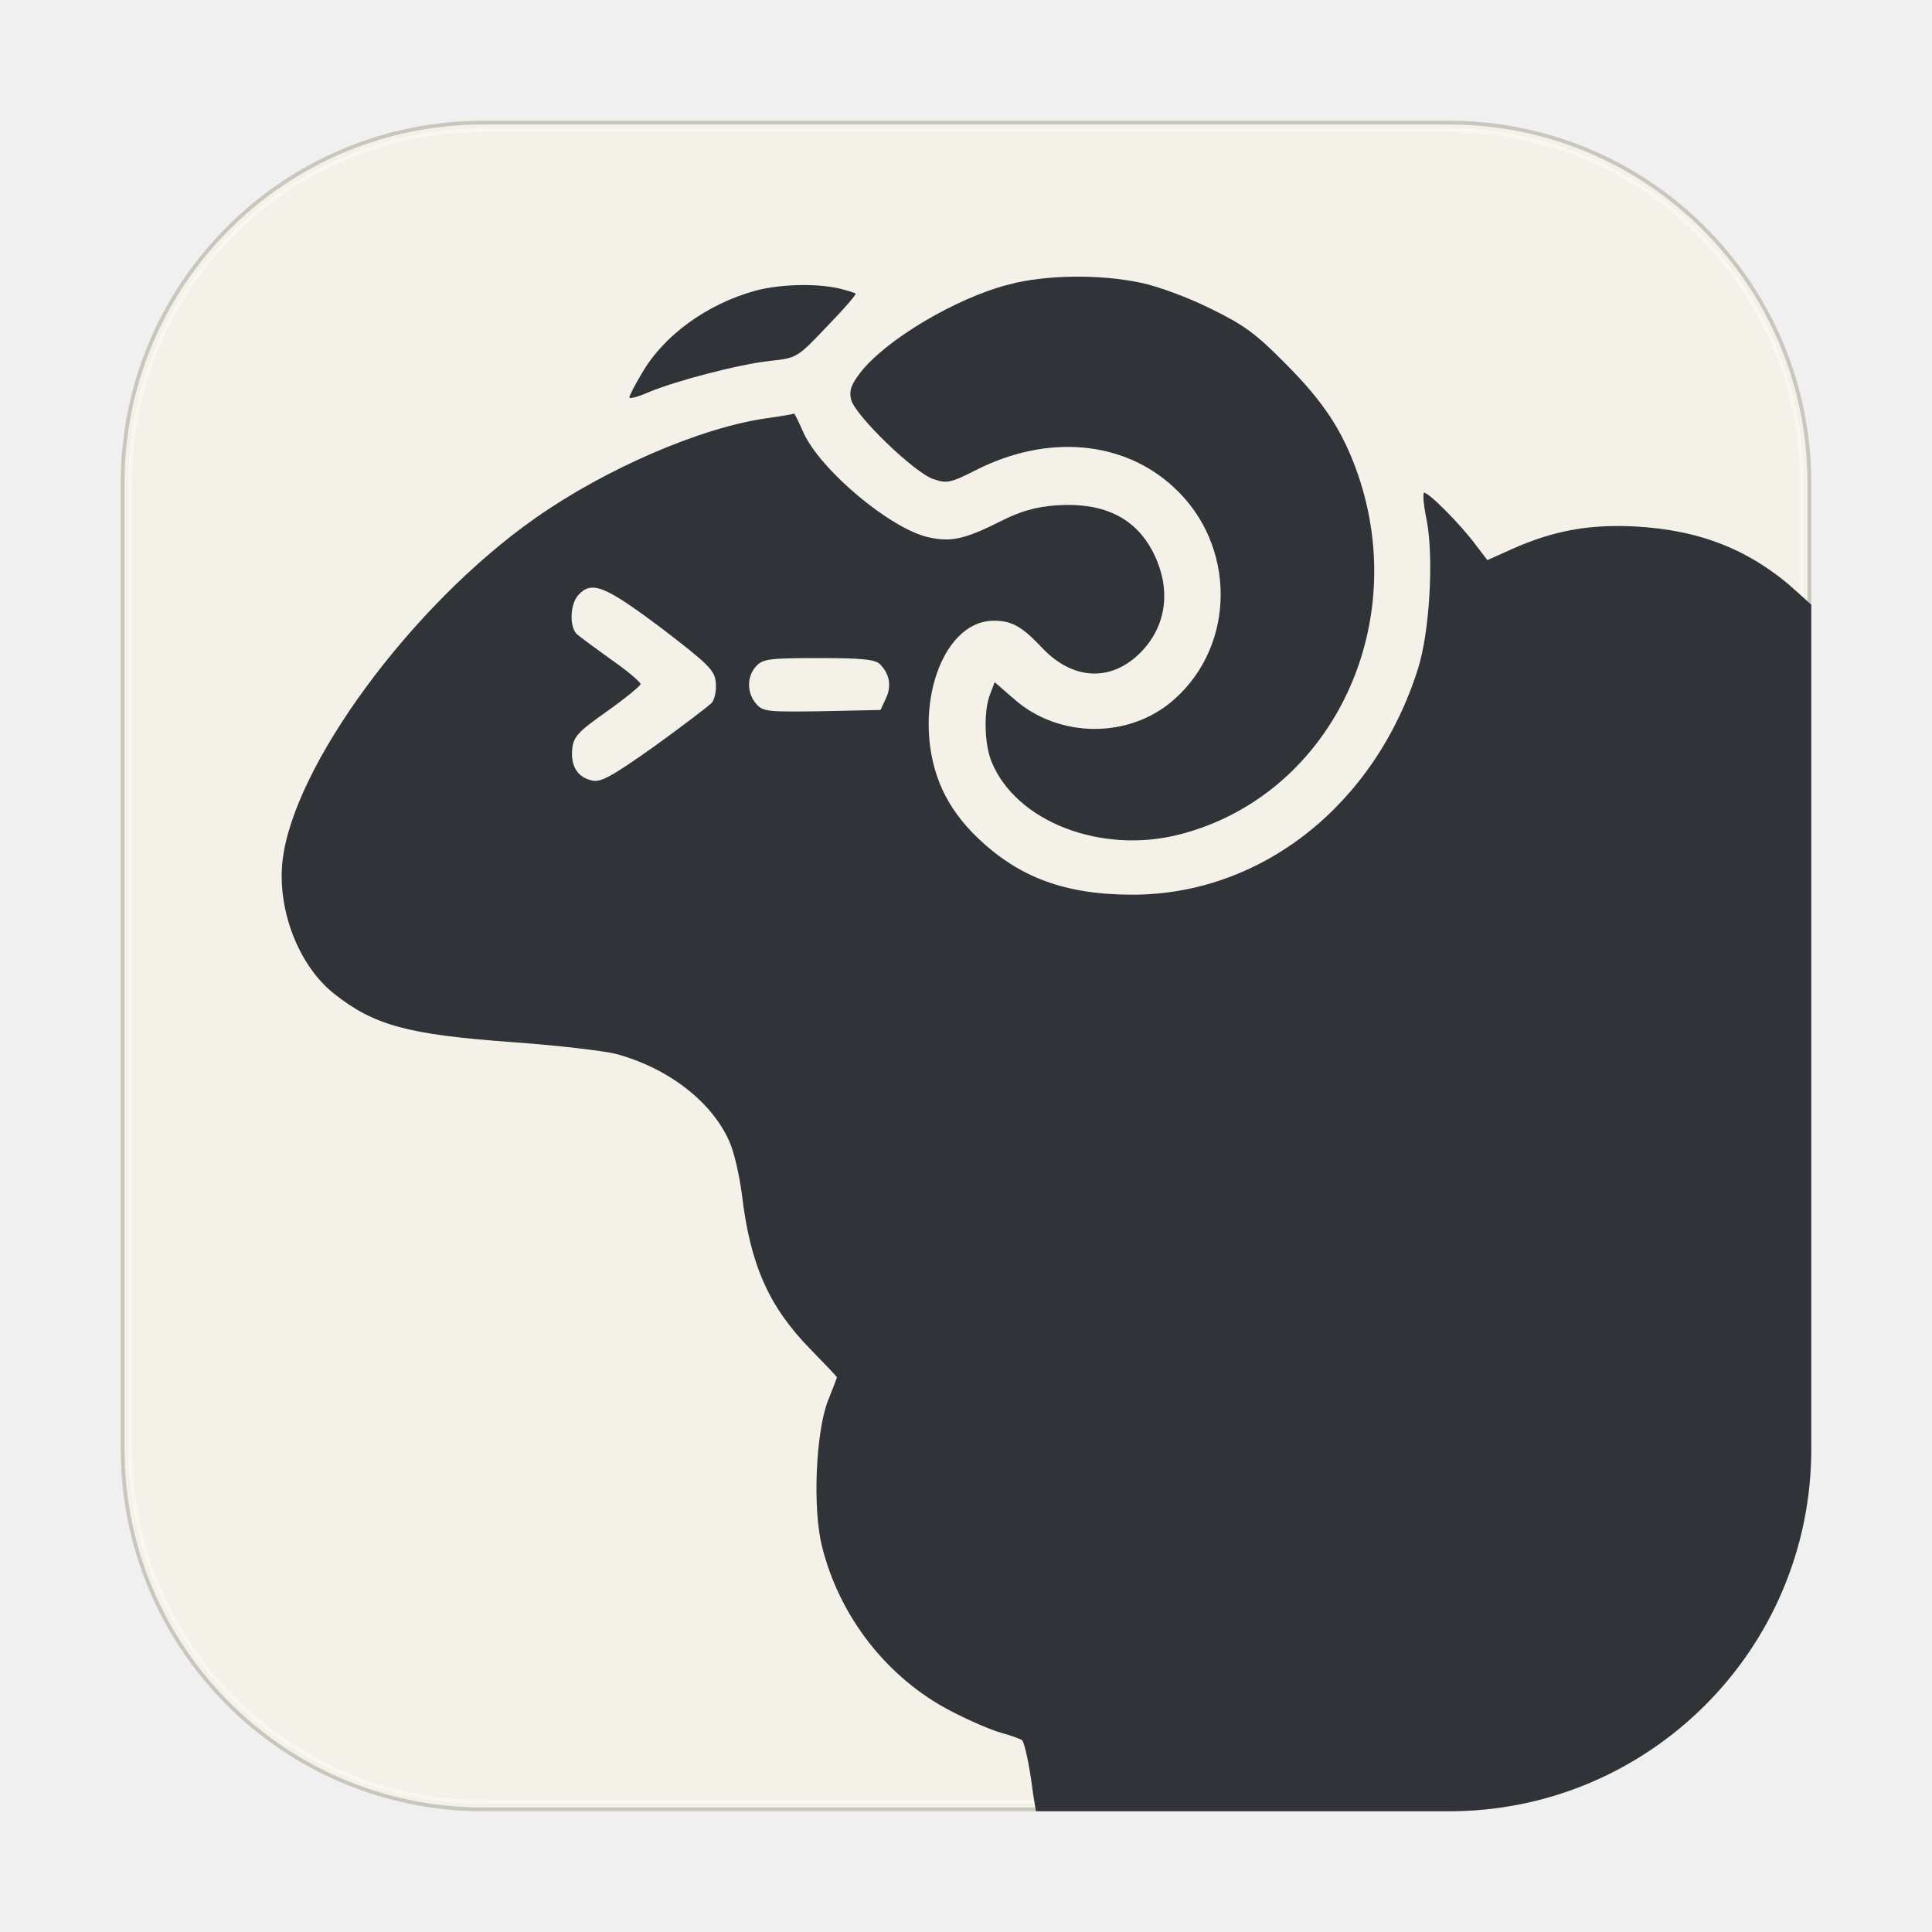
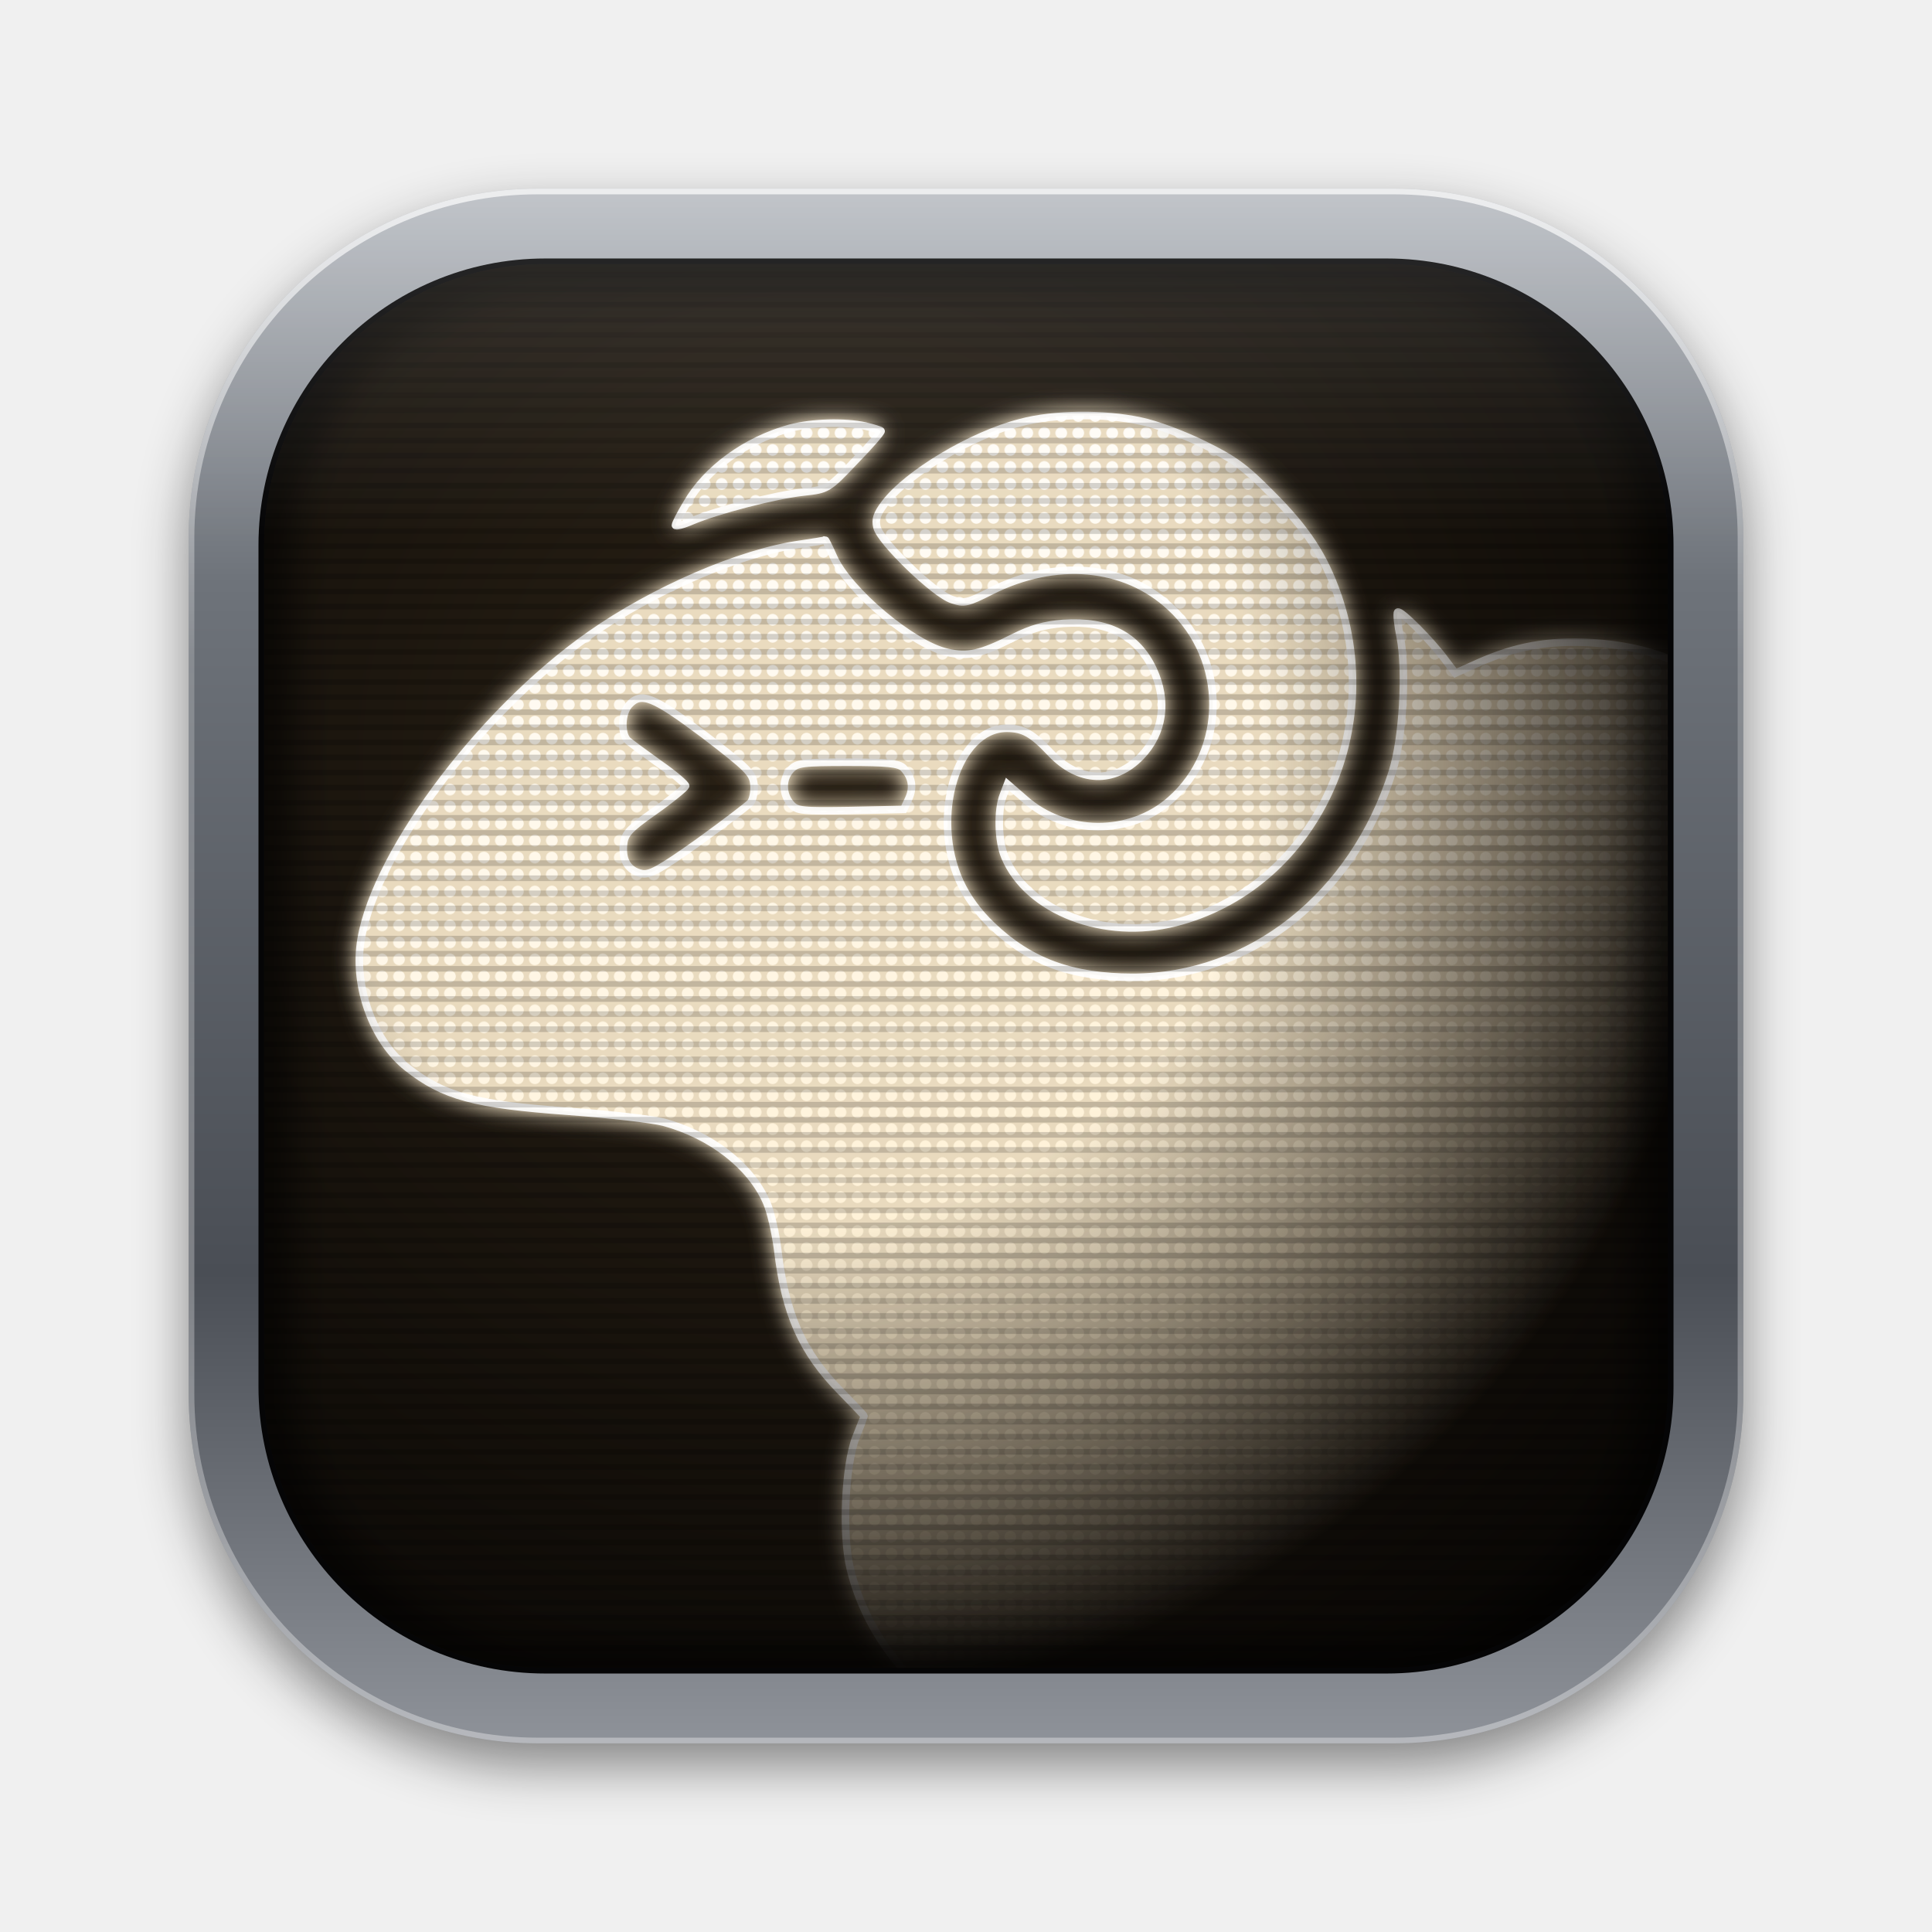
<svg xmlns="http://www.w3.org/2000/svg" width="1024" height="1024" viewBox="0 0 1024 1024" role="img" aria-labelledby="title desc">
  <defs>
+     <path id="ram" d="M540.8 224 c-25.8 6.6 -59.8 27 -71.8 42.8 -4.2 5.6 -5.2 8.4 -4.2 12.6 1.8 7.6 30.8 35.6 39.8 38.4 6.4 2.2 8.2 1.8 20.8 -4.6 34.2 -17.2 70.8 -14 95 8.6 30 27.6 30 75.8 0 102.2 -21.4 19 -55.6 18.8 -77.2 -0.4 l-9.2 -8 -2.2 5.8 c-3.2 8 -2.8 24.4 0.8 32.8 12 28.8 52.8 44.4 90.4 34.8 72 -18.4 111.8 -98.8 86 -173.6 -7.2 -20.6 -16.2 -34.6 -35 -53.4 -14.2 -14.4 -20 -18.6 -36 -26.4 -10.4 -5.2 -25.4 -10.8 -33.4 -12.4 -19.2 -4.2 -46 -4 -63.8 0.8z M418.6 227 c-23.2 6.4 -44.2 21.6 -54.6 39.8 -3.4 5.6 -6 10.8 -6 11.6 0 0.8 4 -0.2 9 -2.4 13.2 -5.6 44 -13.6 58.8 -15.2 12.8 -1.4 13 -1.4 27.4 -16.6 8 -8.2 14.2 -15.4 13.8 -15.8 -0.4 -0.4 -4.2 -1.6 -8.4 -2.6 -11 -2.4 -28 -2 -40 1.2z M424.4 288.4 c-31.8 4.4 -78 24.4 -111.8 48.2 -59.8 42 -117 120 -121.8 165.6 -2.4 23.6 8 50.2 25 63.6 19.2 15.2 35.6 19.6 85.2 23.2 22 1.6 44.8 4.2 50.8 5.8 25 6.8 46 23 54.4 42.2 2.2 4.8 4.8 16.2 6 25.4 4 34 13 54.2 33.2 74.8 6.8 7 12.6 13 12.6 13.4 0 0.2 -2 5.4 -4.4 11.4 -5.8 15.2 -7.4 51.8 -2.8 70 8.4 34 31.6 63.6 62.2 79.4 8.8 4.6 19.6 9.2 24 10.4 4.4 1.2 9 2.8 10.2 3.6 1 1 3 9.6 4.4 19.2 1.2 9.6 2.8 18.4 3.4 19.4 0.8 1.2 83 2 226.2 2 l224.8 -0 0 -316.8 0 -317 -11 3.8 c-16.8 5.8 -28.6 13.6 -46.4 30.8 l-16.6 15.6 -10.8 -9.8 c-22.2 -20.4 -46.6 -30.2 -78.2 -32 -22.6 -1.2 -39.8 2 -59.6 10.8 l-12 5.4 -5.2 -6.8 c-7.4 -10.2 -24 -26.8 -25.4 -25.6 -0.6 0.8 0 6.8 1.4 13.4 3.4 17.8 1.4 53.6 -4.2 71.2 -20.6 65.6 -75.4 109 -137.6 109 -32.2 -0 -54.6 -8.2 -74.6 -27.4 -7.4 -7 -13.2 -15 -17 -23.2 -15.8 -34.6 -1.6 -81.4 24.8 -81.4 8.8 -0 13.6 2.8 23.4 13.2 14.8 15.6 33.4 16.4 47.6 1.8 12 -12.4 14.4 -29.4 6.6 -46.2 -8.4 -18 -24 -26 -47.6 -24.4 -10 0.8 -17 2.8 -26.2 7.4 -17.8 9 -24.4 10.4 -35.2 8 -18.4 -4 -52.4 -32.6 -60.4 -50.6 -2.2 -5 -4.2 -9 -4.4 -9 -0.2 0.2 -6 1.2 -13 2.2z m-51.2 101 c23 17.6 25.8 20.4 26.4 26.2 0.4 3.6 -0.4 8 -1.8 9.8 -1.4 1.6 -13.8 11 -27.6 21 -20.6 14.6 -26 17.6 -30.2 16.6 -7 -1.6 -10.2 -6.8 -9.6 -14.8 0.6 -6.2 2.4 -8.4 16.6 -18.4 8.8 -6.2 16 -12.2 16.4 -13.2 0.2 -0.8 -6 -6.2 -13.8 -11.6 -7.8 -5.6 -15.4 -11.2 -17 -12.6 -3.6 -3.8 -3.2 -14.4 0.8 -18.8 6.4 -7 12.6 -4.6 39.8 15.8z m105.6 17.6 c4.6 4.8 5.6 10.4 2.8 16.4 l-2.6 5.6 -28.2 0.6 c-26 0.4 -28.4 0.2 -31.6 -3.4 -4.6 -5.2 -4.8 -13.2 -0.2 -18.2 3.2 -3.6 6.4 -4 30.2 -4 21 -0 27.2 0.6 29.6 3z" />
    <clipPath id="tile-clip">
-       <rect x="64" y="64" width="896" height="896" rx="192" />
+       <rect x="100" y="100" width="824" height="824" rx="185" />
    </clipPath>
-     <path id="ram" d="M2794 3710 c-129 -33 -299 -135 -359 -214 -21 -28 -26 -42 -21 -63 9 -38 154 -178 199 -192 32 -11 41 -9 104 23 171 86 354 70 475 -43 150 -138 150 -379 0 -511 -107 -95 -278 -94 -386 2 l-46 40 -11 -29 c-16 -40 -14 -122 4 -164 60 -144 264 -222 452 -174 360 92 559 494 430 868 -36 103 -81 173 -175 267 -71 72 -100 93 -180 132 -52 26 -127 54 -167 62 -96 21 -230 20 -319 -4z M2183 3695 c-116 -32 -221 -108 -273 -199 -17 -28 -30 -54 -30 -58 0 -4 20 1 45 12 66 28 220 68 294 76 64 7 65 7 137 83 40 41 71 77 69 79 -2 2 -21 8 -42 13 -55 12 -140 10 -200 -6z M2212 3388 c-159 -22 -390 -122 -559 -241 -299 -210 -585 -600 -609 -828 -12 -118 40 -251 125 -318 96 -76 178 -98 426 -116 110 -8 224 -21 254 -29 125 -34 230 -115 272 -211 11 -24 24 -81 30 -127 20 -170 65 -271 166 -374 34 -35 63 -65 63 -67 0 -1 -10 -27 -22 -57 -29 -76 -37 -259 -14 -350 42 -170 158 -318 311 -397 44 -23 98 -46 120 -52 22 -6 45 -14 51 -18 5 -5 15 -48 22 -96 6 -48 14 -92 17 -97 4 -6 415 -10 1131 -10 l1124 0 0 1584 0 1585 -55 -19 c-84 -29 -143 -68 -232 -154 l-83 -78 -54 49 c-111 102 -233 151 -391 160 -113 6 -199 -10 -298 -54 l-60 -27 -26 34 c-37 51 -120 134 -127 128 -3 -4 0 -34 7 -67 17 -89 7 -268 -21 -356 -103 -328 -377 -545 -688 -545 -161 0 -273 41 -373 137 -37 35 -66 75 -85 116 -79 173 -8 407 124 407 44 0 68 -14 117 -66 74 -78 167 -82 238 -9 60 62 72 147 33 231 -42 90 -120 130 -238 122 -50 -4 -85 -14 -131 -37 -89 -45 -122 -52 -176 -40 -92 20 -262 163 -302 253 -11 25 -21 45 -22 45 -1 -1 -30 -6 -65 -11z m-256 -505 c115 -88 129 -102 132 -131 2 -18 -2 -40 -9 -49 -7 -8 -69 -55 -138 -105 -103 -73 -130 -88 -151 -83 -35 8 -51 34 -48 74 3 31 12 42 83 92 44 31 80 61 82 66 1 4 -30 31 -69 58 -39 28 -77 56 -85 63 -18 19 -16 72 4 94 32 35 63 23 199 -79z m528 -88 c23 -24 28 -52 14 -82 l-13 -28 -141 -3 c-130 -2 -142 -1 -158 17 -23 26 -24 66 -1 91 16 18 32 20 151 20 105 0 136 -3 148 -15z" />
+     <clipPath id="screen-clip">
+       <rect x="140" y="140" width="744" height="744" rx="149" />
+     </clipPath>
+     <filter id="drop-shadow" x="-20%" y="-20%" width="140%" height="140%">
+       <feGaussianBlur stdDeviation="14" />
+     </filter>
+     <filter id="glow" x="-20%" y="-20%" width="140%" height="140%">
+       <feGaussianBlur in="SourceGraphic" stdDeviation="1.5" result="near" />
+       <feGaussianBlur in="SourceGraphic" stdDeviation="6" result="far" />
+       <feMerge>
+         <feMergeNode in="far" />
+         <feMergeNode in="far" />
+         <feMergeNode in="near" />
+         <feMergeNode in="SourceGraphic" />
+       </feMerge>
+     </filter>
+     <filter id="soften" x="-5%" y="-5%" width="110%" height="110%">
+       <feGaussianBlur stdDeviation="10" />
+     </filter>
+     <linearGradient id="bezel" x1="0" y1="0" x2="0" y2="1">
+       <stop offset="0" stop-color="#b4b8be" />
+       <stop offset=".25" stop-color="#6e737a" />
+       <stop offset=".7" stop-color="#4a4e55" />
+       <stop offset="1" stop-color="#8d9198" />
+     </linearGradient>
+     <radialGradient id="screen" cx=".4" cy=".35" r=".8">
+       <stop offset="0" stop-color="#2b2216" />
+       <stop offset="1" stop-color="#080604" />
+     </radialGradient>
+     <linearGradient id="phosphor" x1="0" y1="0" x2=".2" y2=".7">
+       <stop offset="0" stop-color="#ffffff" />
+       <stop offset="1" stop-color="#fff0d2" />
+     </linearGradient>
+     <linearGradient id="gloss" x1="0" y1="0" x2="0" y2="1">
+       <stop offset="0" stop-color="#fff" stop-opacity=".16" />
+       <stop offset=".45" stop-color="#fff" stop-opacity="0" />
+     </linearGradient>
+     <linearGradient id="rim" x1="0" y1="0" x2="0" y2="1">
+       <stop offset="0" stop-color="#fff" stop-opacity=".7" />
+       <stop offset=".3" stop-color="#fff" stop-opacity=".2" />
+       <stop offset="1" stop-color="#fff" stop-opacity=".35" />
+     </linearGradient>
+     <radialGradient id="head-fade" cx="420" cy="400" r="500" gradientUnits="userSpaceOnUse">
+       <stop offset=".5" stop-color="#fff" />
+       <stop offset="1" stop-color="#fff" stop-opacity="0" />
+     </radialGradient>
+     <mask id="head-fade-mask">
+       <rect width="1024" height="1024" fill="url(#head-fade)" />
+     </mask>
+     <pattern id="dots" width="9" height="9" patternUnits="userSpaceOnUse">
+       <circle cx="4.5" cy="4.5" r="3.1" fill="#fff" />
+     </pattern>
+     <mask id="dots-mask">
+       <rect width="1024" height="1024" fill="url(#dots)" />
+     </mask>
+     <pattern id="scanlines" width="8" height="8" patternUnits="userSpaceOnUse">
+       <rect width="8" height="3" fill="#000" opacity=".28" />
+     </pattern>
  </defs>
-   <rect x="64" y="64" width="896" height="896" rx="192" fill="#f4f1e9" />
-   <rect x="65" y="65" width="894" height="894" rx="191" fill="none" stroke="#c9c6bd" stroke-width="2" />
-   <rect x="69" y="69" width="886" height="886" rx="187" fill="none" stroke="#fffefa" stroke-opacity="0.5" stroke-width="2" />
-   <g clip-path="url(#tile-clip)">
-     <g>
-       <use href="#ram" transform="translate(-80 967) scale(.22 -.22)" fill="#303438" />
+   <rect x="100" y="112" width="824" height="824" rx="185" fill="#000" opacity=".45" filter="url(#drop-shadow)" />
+   <rect x="100" y="100" width="824" height="824" rx="185" fill="url(#bezel)" />
+   <rect x="137" y="137" width="750" height="750" rx="152" fill="#050506" />
+   <g clip-path="url(#screen-clip)">
+     <rect x="140" y="140" width="744" height="744" fill="url(#screen)" />
+     <g mask="url(#head-fade-mask)">
+       <use href="#ram" fill="#fff0d2" opacity=".9" filter="url(#glow)" />
+       <use href="#ram" fill="url(#phosphor)" mask="url(#dots-mask)" />
+       <use href="#ram" fill="none" stroke="#fff" stroke-opacity=".9" stroke-width="4" />
    </g>
+     <rect x="140" y="140" width="744" height="744" fill="url(#scanlines)" opacity=".6" />
+     <rect x="140" y="140" width="744" height="744" rx="149" fill="none" stroke="#000" stroke-width="30" opacity=".6" filter="url(#soften)" />
  </g>
+   <rect x="100" y="100" width="824" height="412" rx="185" fill="url(#gloss)" clip-path="url(#tile-clip)" />
+   <rect x="101.5" y="101.5" width="821" height="821" rx="183.5" fill="none" stroke="url(#rim)" stroke-width="3" />
</svg>
